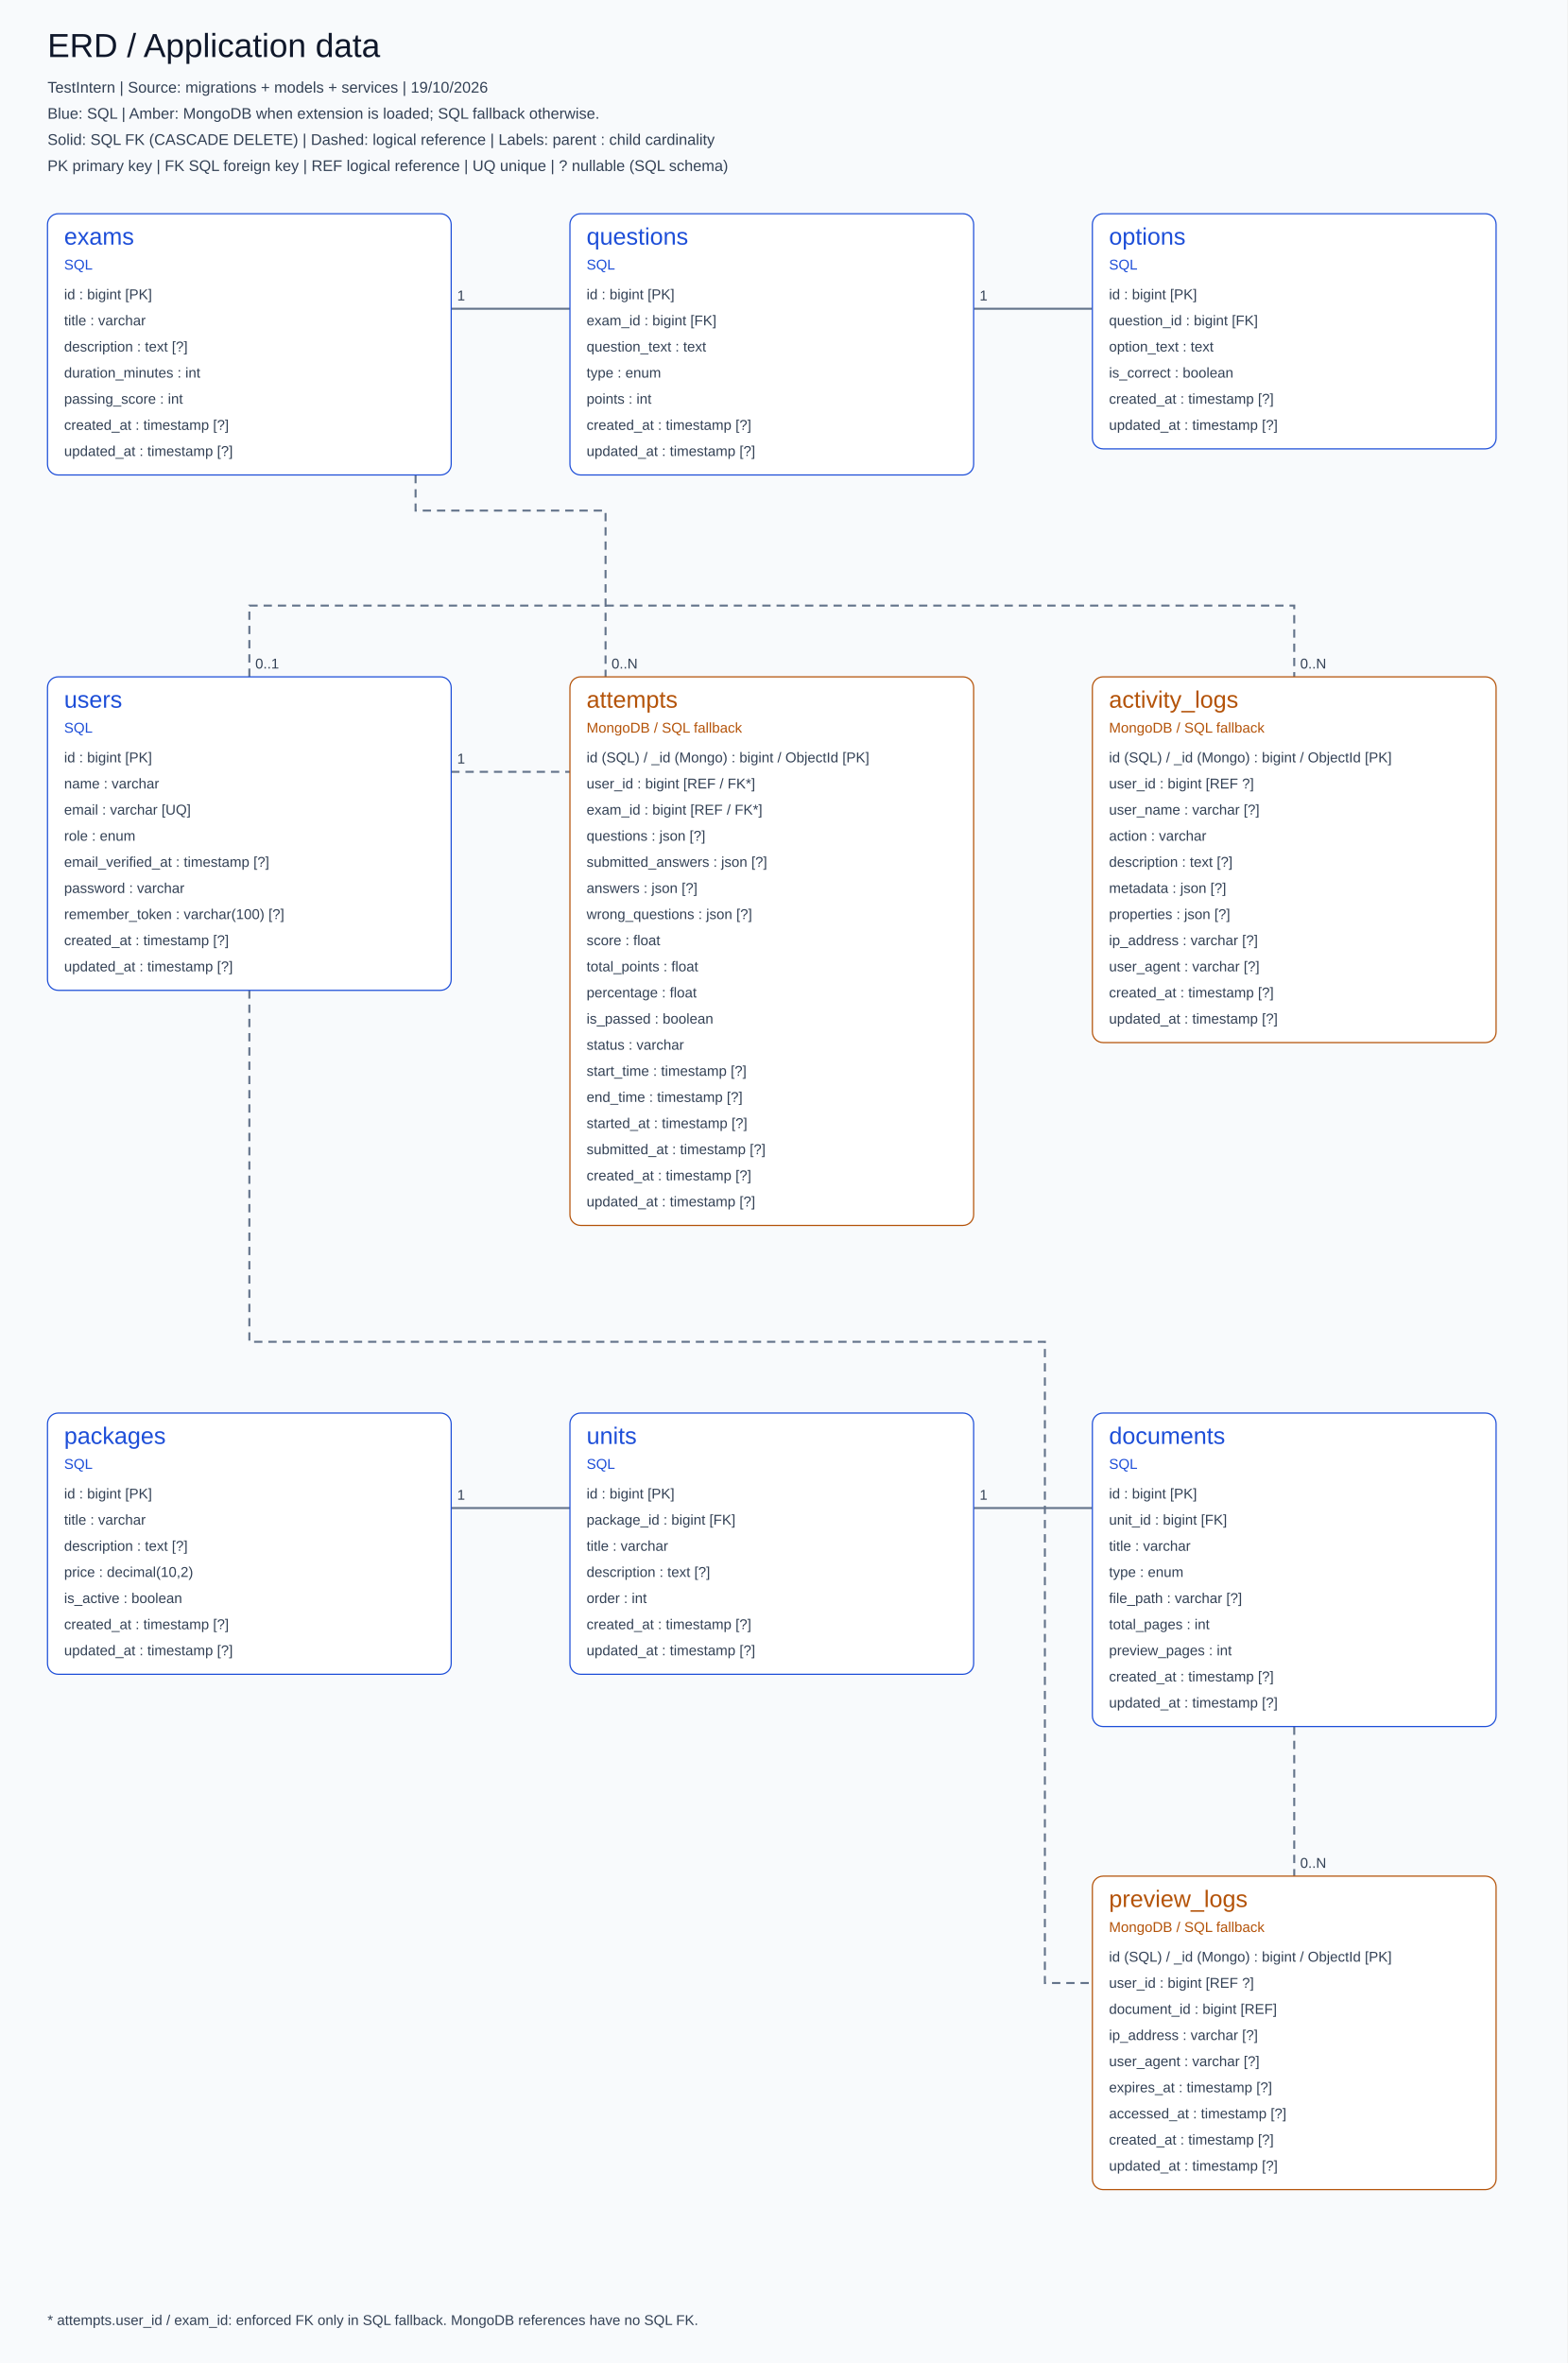
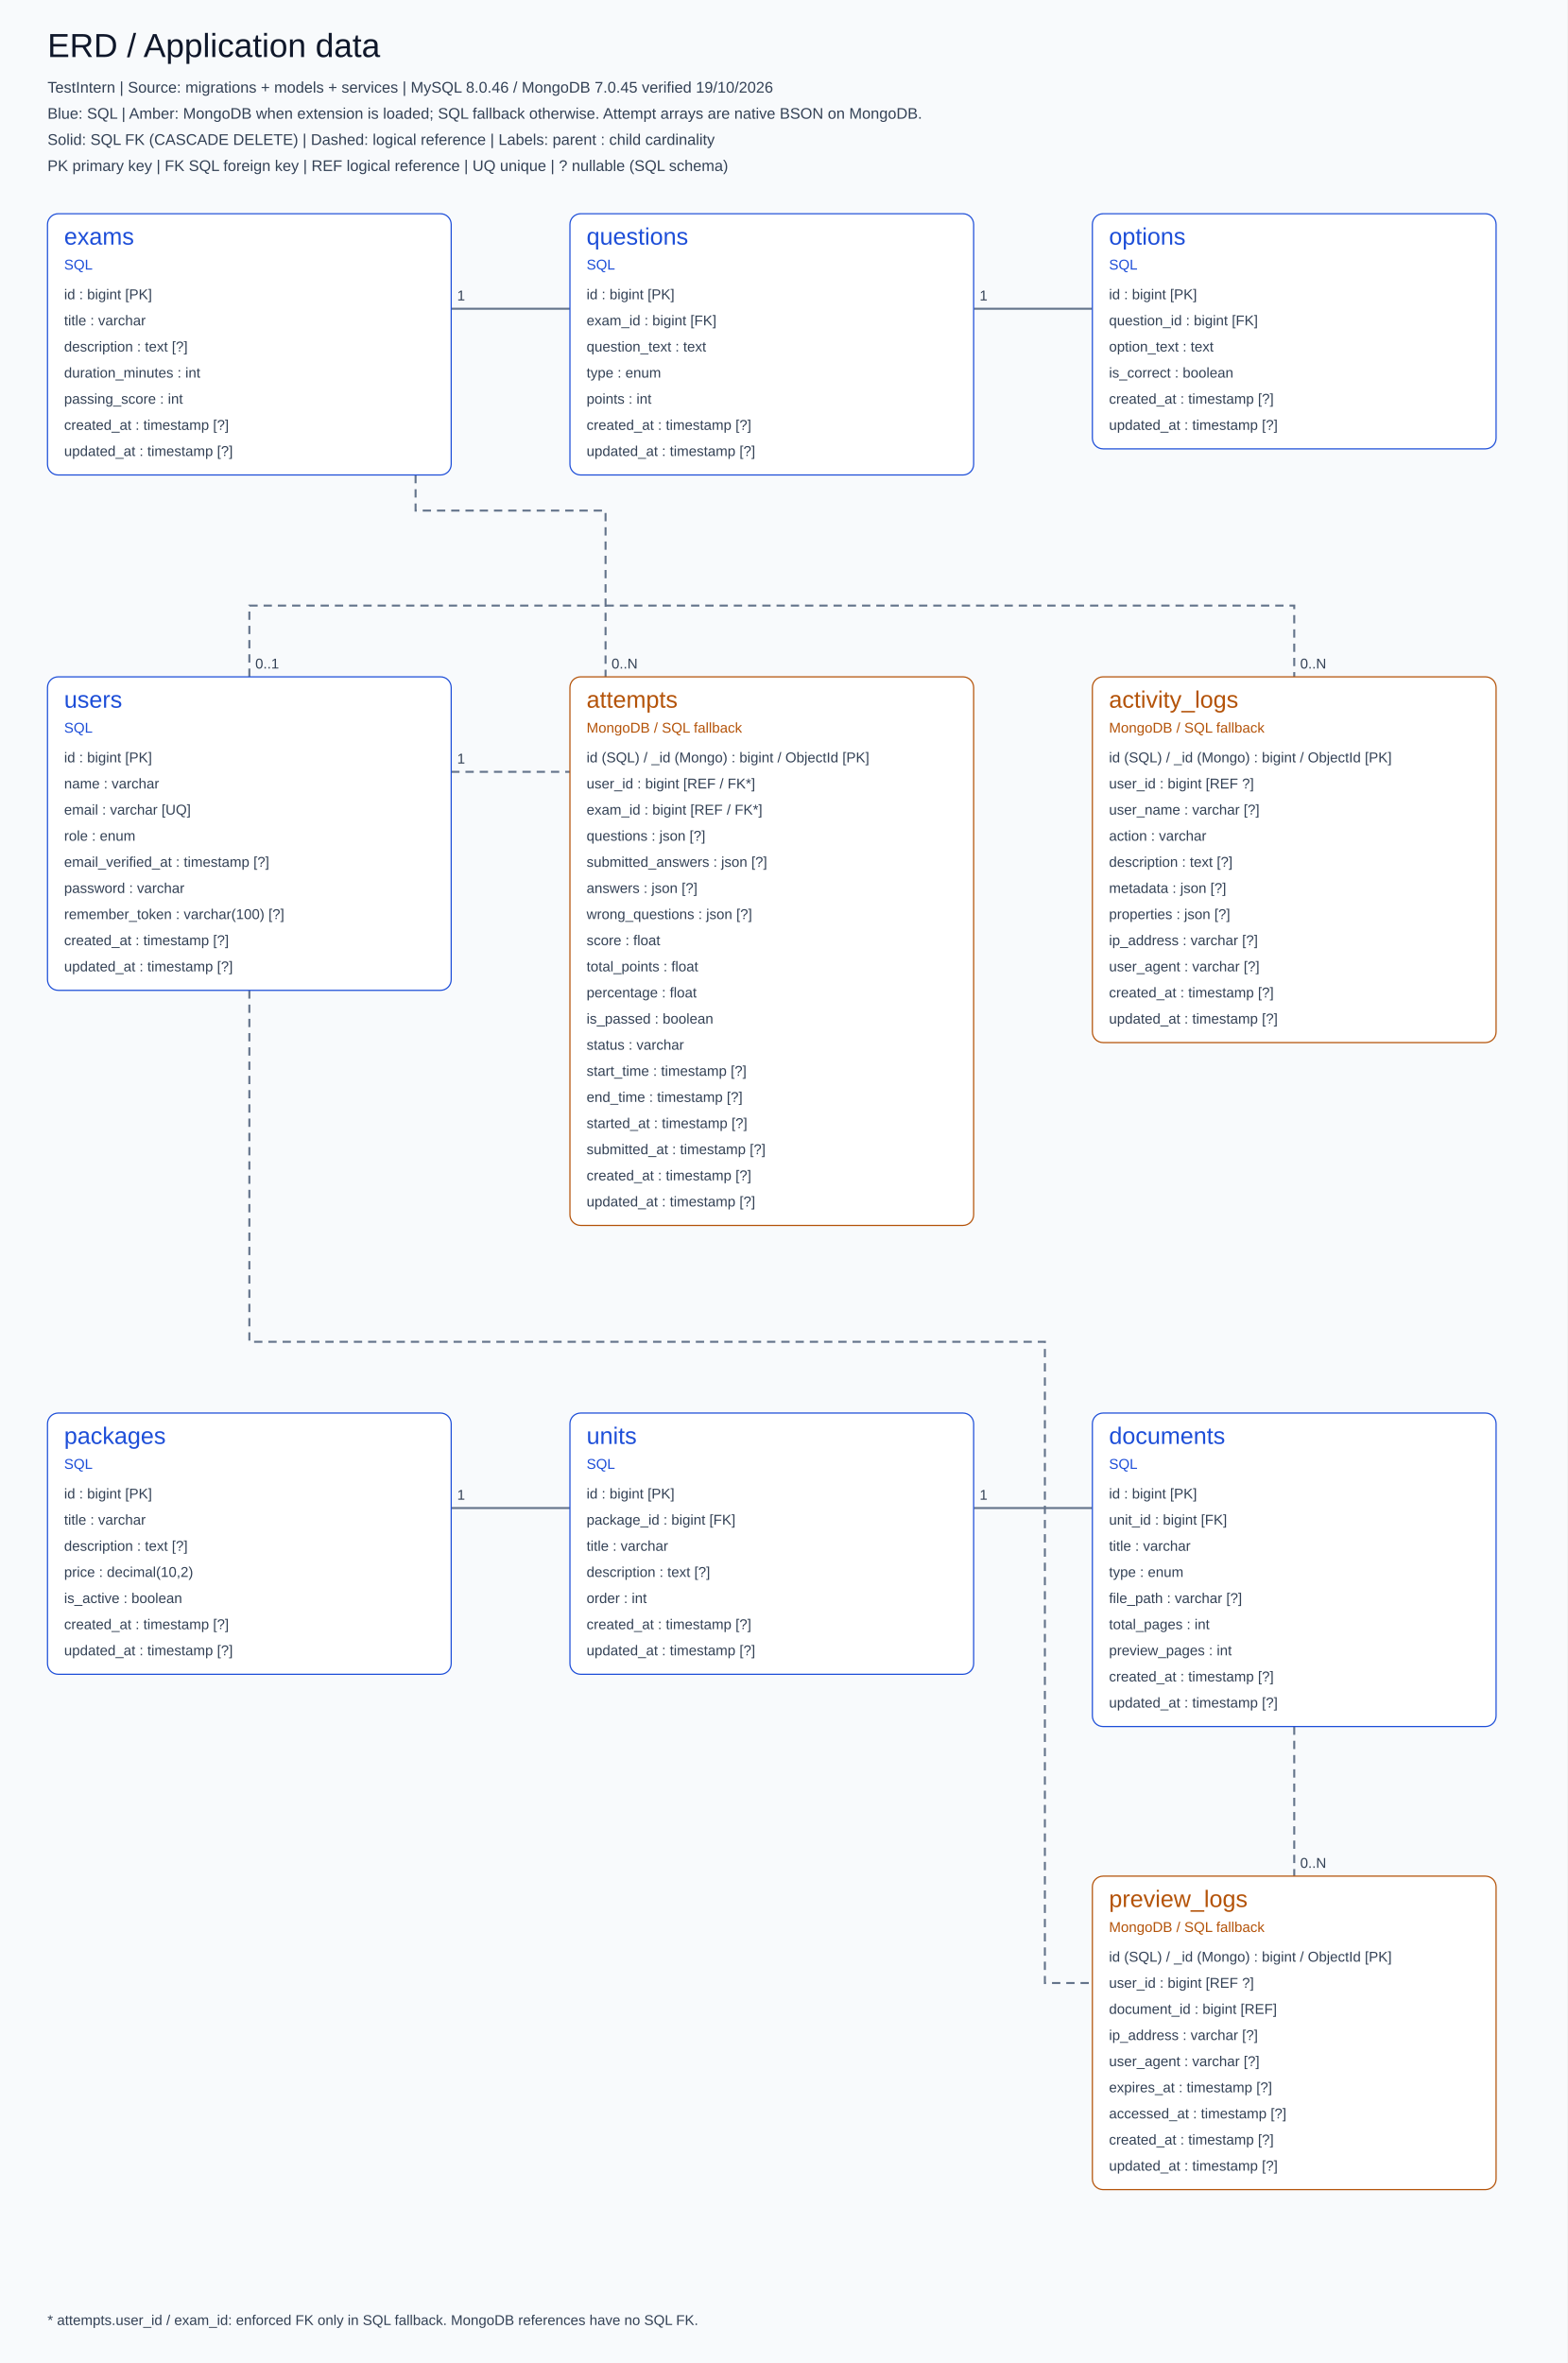
<svg xmlns="http://www.w3.org/2000/svg" width="1320" height="1990" viewBox="0 0 1320 1990">
  <rect width="100%" height="100%" fill="#f8fafc" />
  <text x="40" y="48" font-family="Segoe UI,Arial,sans-serif" font-size="28" fill="#0f172a">ERD / Application data</text>
-   <text x="40" y="78" font-family="Segoe UI,Arial,sans-serif" font-size="13" fill="#334155">TestIntern | Source: migrations + models + services | 19/10/2026</text>
-   <text x="40" y="100" font-family="Segoe UI,Arial,sans-serif" font-size="13" fill="#334155">Blue: SQL | Amber: MongoDB when extension is loaded; SQL fallback otherwise.</text>
+   <text x="40" y="78" font-family="Segoe UI,Arial,sans-serif" font-size="13" fill="#334155">TestIntern | Source: migrations + models + services | MySQL 8.0.46 / MongoDB 7.0.45 verified 19/10/2026</text>
+   <text x="40" y="100" font-family="Segoe UI,Arial,sans-serif" font-size="13" fill="#334155">Blue: SQL | Amber: MongoDB when extension is loaded; SQL fallback otherwise. Attempt arrays are native BSON on MongoDB.</text>
  <text x="40" y="122" font-family="Segoe UI,Arial,sans-serif" font-size="13" fill="#334155">Solid: SQL FK (CASCADE DELETE) | Dashed: logical reference | Labels: parent : child cardinality</text>
  <text x="40" y="144" font-family="Segoe UI,Arial,sans-serif" font-size="13" fill="#334155">PK primary key | FK SQL foreign key | REF logical reference | UQ unique | ? nullable (SQL schema)</text>
  <polyline points="380,260 480,260" fill="none" stroke="#64748b" stroke-width="1.7" />
  <text x="385" y="253" font-family="Segoe UI,Arial,sans-serif" font-size="12" fill="#334155">1</text>
  <text x="485" y="253" font-family="Segoe UI,Arial,sans-serif" font-size="12" fill="#334155">0..N</text>
  <polyline points="820,260 920,260" fill="none" stroke="#64748b" stroke-width="1.7" />
  <text x="825" y="253" font-family="Segoe UI,Arial,sans-serif" font-size="12" fill="#334155">1</text>
  <text x="925" y="253" font-family="Segoe UI,Arial,sans-serif" font-size="12" fill="#334155">0..N</text>
  <polyline points="380,650 480,650" fill="none" stroke="#64748b" stroke-width="1.7" stroke-dasharray="7 5" />
  <text x="385" y="643" font-family="Segoe UI,Arial,sans-serif" font-size="12" fill="#334155">1</text>
  <text x="485" y="643" font-family="Segoe UI,Arial,sans-serif" font-size="12" fill="#334155">0..N</text>
  <polyline points="350,400 350,430 510,430 510,570" fill="none" stroke="#64748b" stroke-width="1.7" stroke-dasharray="7 5" />
  <text x="355" y="393" font-family="Segoe UI,Arial,sans-serif" font-size="12" fill="#334155">1</text>
  <text x="515" y="563" font-family="Segoe UI,Arial,sans-serif" font-size="12" fill="#334155">0..N</text>
  <polyline points="210,570 210,510 1090,510 1090,570" fill="none" stroke="#64748b" stroke-width="1.7" stroke-dasharray="7 5" />
  <text x="215" y="563" font-family="Segoe UI,Arial,sans-serif" font-size="12" fill="#334155">0..1</text>
  <text x="1095" y="563" font-family="Segoe UI,Arial,sans-serif" font-size="12" fill="#334155">0..N</text>
  <polyline points="380,1270 480,1270" fill="none" stroke="#64748b" stroke-width="1.7" />
  <text x="385" y="1263" font-family="Segoe UI,Arial,sans-serif" font-size="12" fill="#334155">1</text>
  <text x="485" y="1263" font-family="Segoe UI,Arial,sans-serif" font-size="12" fill="#334155">0..N</text>
  <polyline points="820,1270 920,1270" fill="none" stroke="#64748b" stroke-width="1.7" />
  <text x="825" y="1263" font-family="Segoe UI,Arial,sans-serif" font-size="12" fill="#334155">1</text>
  <text x="925" y="1263" font-family="Segoe UI,Arial,sans-serif" font-size="12" fill="#334155">0..N</text>
  <polyline points="1090,1454 1090,1580" fill="none" stroke="#64748b" stroke-width="1.7" stroke-dasharray="7 5" />
  <text x="1095" y="1447" font-family="Segoe UI,Arial,sans-serif" font-size="12" fill="#334155">1</text>
  <text x="1095" y="1573" font-family="Segoe UI,Arial,sans-serif" font-size="12" fill="#334155">0..N</text>
  <polyline points="210,834 210,1130 880,1130 880,1670 920,1670" fill="none" stroke="#64748b" stroke-width="1.7" stroke-dasharray="7 5" />
  <text x="215" y="827" font-family="Segoe UI,Arial,sans-serif" font-size="12" fill="#334155">0..1</text>
  <text x="925" y="1663" font-family="Segoe UI,Arial,sans-serif" font-size="12" fill="#334155">0..N</text>
  <rect x="40" y="180" width="340" height="220" rx="9" fill="white" stroke="#1d4ed8" />
  <text x="54" y="206" font-family="Segoe UI,Arial,sans-serif" font-size="20" fill="#1d4ed8">exams</text>
  <text x="54" y="227" font-family="Segoe UI,Arial,sans-serif" font-size="12" fill="#1d4ed8">SQL</text>
  <text x="54" y="252" font-family="Segoe UI,Arial,sans-serif" font-size="12" fill="#334155">id  :  bigint  [PK]</text>
  <text x="54" y="274" font-family="Segoe UI,Arial,sans-serif" font-size="12" fill="#334155">title  :  varchar</text>
  <text x="54" y="296" font-family="Segoe UI,Arial,sans-serif" font-size="12" fill="#334155">description  :  text  [?]</text>
  <text x="54" y="318" font-family="Segoe UI,Arial,sans-serif" font-size="12" fill="#334155">duration_minutes  :  int</text>
  <text x="54" y="340" font-family="Segoe UI,Arial,sans-serif" font-size="12" fill="#334155">passing_score  :  int</text>
  <text x="54" y="362" font-family="Segoe UI,Arial,sans-serif" font-size="12" fill="#334155">created_at  :  timestamp  [?]</text>
  <text x="54" y="384" font-family="Segoe UI,Arial,sans-serif" font-size="12" fill="#334155">updated_at  :  timestamp  [?]</text>
  <rect x="480" y="180" width="340" height="220" rx="9" fill="white" stroke="#1d4ed8" />
  <text x="494" y="206" font-family="Segoe UI,Arial,sans-serif" font-size="20" fill="#1d4ed8">questions</text>
  <text x="494" y="227" font-family="Segoe UI,Arial,sans-serif" font-size="12" fill="#1d4ed8">SQL</text>
  <text x="494" y="252" font-family="Segoe UI,Arial,sans-serif" font-size="12" fill="#334155">id  :  bigint  [PK]</text>
  <text x="494" y="274" font-family="Segoe UI,Arial,sans-serif" font-size="12" fill="#334155">exam_id  :  bigint  [FK]</text>
  <text x="494" y="296" font-family="Segoe UI,Arial,sans-serif" font-size="12" fill="#334155">question_text  :  text</text>
  <text x="494" y="318" font-family="Segoe UI,Arial,sans-serif" font-size="12" fill="#334155">type  :  enum</text>
  <text x="494" y="340" font-family="Segoe UI,Arial,sans-serif" font-size="12" fill="#334155">points  :  int</text>
  <text x="494" y="362" font-family="Segoe UI,Arial,sans-serif" font-size="12" fill="#334155">created_at  :  timestamp  [?]</text>
  <text x="494" y="384" font-family="Segoe UI,Arial,sans-serif" font-size="12" fill="#334155">updated_at  :  timestamp  [?]</text>
  <rect x="920" y="180" width="340" height="198" rx="9" fill="white" stroke="#1d4ed8" />
  <text x="934" y="206" font-family="Segoe UI,Arial,sans-serif" font-size="20" fill="#1d4ed8">options</text>
  <text x="934" y="227" font-family="Segoe UI,Arial,sans-serif" font-size="12" fill="#1d4ed8">SQL</text>
  <text x="934" y="252" font-family="Segoe UI,Arial,sans-serif" font-size="12" fill="#334155">id  :  bigint  [PK]</text>
  <text x="934" y="274" font-family="Segoe UI,Arial,sans-serif" font-size="12" fill="#334155">question_id  :  bigint  [FK]</text>
  <text x="934" y="296" font-family="Segoe UI,Arial,sans-serif" font-size="12" fill="#334155">option_text  :  text</text>
  <text x="934" y="318" font-family="Segoe UI,Arial,sans-serif" font-size="12" fill="#334155">is_correct  :  boolean</text>
  <text x="934" y="340" font-family="Segoe UI,Arial,sans-serif" font-size="12" fill="#334155">created_at  :  timestamp  [?]</text>
  <text x="934" y="362" font-family="Segoe UI,Arial,sans-serif" font-size="12" fill="#334155">updated_at  :  timestamp  [?]</text>
  <rect x="40" y="570" width="340" height="264" rx="9" fill="white" stroke="#1d4ed8" />
  <text x="54" y="596" font-family="Segoe UI,Arial,sans-serif" font-size="20" fill="#1d4ed8">users</text>
  <text x="54" y="617" font-family="Segoe UI,Arial,sans-serif" font-size="12" fill="#1d4ed8">SQL</text>
  <text x="54" y="642" font-family="Segoe UI,Arial,sans-serif" font-size="12" fill="#334155">id  :  bigint  [PK]</text>
  <text x="54" y="664" font-family="Segoe UI,Arial,sans-serif" font-size="12" fill="#334155">name  :  varchar</text>
  <text x="54" y="686" font-family="Segoe UI,Arial,sans-serif" font-size="12" fill="#334155">email  :  varchar  [UQ]</text>
  <text x="54" y="708" font-family="Segoe UI,Arial,sans-serif" font-size="12" fill="#334155">role  :  enum</text>
  <text x="54" y="730" font-family="Segoe UI,Arial,sans-serif" font-size="12" fill="#334155">email_verified_at  :  timestamp  [?]</text>
  <text x="54" y="752" font-family="Segoe UI,Arial,sans-serif" font-size="12" fill="#334155">password  :  varchar</text>
  <text x="54" y="774" font-family="Segoe UI,Arial,sans-serif" font-size="12" fill="#334155">remember_token  :  varchar(100)  [?]</text>
  <text x="54" y="796" font-family="Segoe UI,Arial,sans-serif" font-size="12" fill="#334155">created_at  :  timestamp  [?]</text>
  <text x="54" y="818" font-family="Segoe UI,Arial,sans-serif" font-size="12" fill="#334155">updated_at  :  timestamp  [?]</text>
  <rect x="480" y="570" width="340" height="462" rx="9" fill="white" stroke="#b45309" />
  <text x="494" y="596" font-family="Segoe UI,Arial,sans-serif" font-size="20" fill="#b45309">attempts</text>
  <text x="494" y="617" font-family="Segoe UI,Arial,sans-serif" font-size="12" fill="#b45309">MongoDB / SQL fallback</text>
  <text x="494" y="642" font-family="Segoe UI,Arial,sans-serif" font-size="12" fill="#334155">id (SQL) / _id (Mongo)  :  bigint / ObjectId  [PK]</text>
  <text x="494" y="664" font-family="Segoe UI,Arial,sans-serif" font-size="12" fill="#334155">user_id  :  bigint  [REF / FK*]</text>
  <text x="494" y="686" font-family="Segoe UI,Arial,sans-serif" font-size="12" fill="#334155">exam_id  :  bigint  [REF / FK*]</text>
  <text x="494" y="708" font-family="Segoe UI,Arial,sans-serif" font-size="12" fill="#334155">questions  :  json  [?]</text>
  <text x="494" y="730" font-family="Segoe UI,Arial,sans-serif" font-size="12" fill="#334155">submitted_answers  :  json  [?]</text>
  <text x="494" y="752" font-family="Segoe UI,Arial,sans-serif" font-size="12" fill="#334155">answers  :  json  [?]</text>
  <text x="494" y="774" font-family="Segoe UI,Arial,sans-serif" font-size="12" fill="#334155">wrong_questions  :  json  [?]</text>
  <text x="494" y="796" font-family="Segoe UI,Arial,sans-serif" font-size="12" fill="#334155">score  :  float</text>
  <text x="494" y="818" font-family="Segoe UI,Arial,sans-serif" font-size="12" fill="#334155">total_points  :  float</text>
  <text x="494" y="840" font-family="Segoe UI,Arial,sans-serif" font-size="12" fill="#334155">percentage  :  float</text>
  <text x="494" y="862" font-family="Segoe UI,Arial,sans-serif" font-size="12" fill="#334155">is_passed  :  boolean</text>
  <text x="494" y="884" font-family="Segoe UI,Arial,sans-serif" font-size="12" fill="#334155">status  :  varchar</text>
  <text x="494" y="906" font-family="Segoe UI,Arial,sans-serif" font-size="12" fill="#334155">start_time  :  timestamp  [?]</text>
  <text x="494" y="928" font-family="Segoe UI,Arial,sans-serif" font-size="12" fill="#334155">end_time  :  timestamp  [?]</text>
  <text x="494" y="950" font-family="Segoe UI,Arial,sans-serif" font-size="12" fill="#334155">started_at  :  timestamp  [?]</text>
  <text x="494" y="972" font-family="Segoe UI,Arial,sans-serif" font-size="12" fill="#334155">submitted_at  :  timestamp  [?]</text>
  <text x="494" y="994" font-family="Segoe UI,Arial,sans-serif" font-size="12" fill="#334155">created_at  :  timestamp  [?]</text>
  <text x="494" y="1016" font-family="Segoe UI,Arial,sans-serif" font-size="12" fill="#334155">updated_at  :  timestamp  [?]</text>
  <rect x="920" y="570" width="340" height="308" rx="9" fill="white" stroke="#b45309" />
  <text x="934" y="596" font-family="Segoe UI,Arial,sans-serif" font-size="20" fill="#b45309">activity_logs</text>
  <text x="934" y="617" font-family="Segoe UI,Arial,sans-serif" font-size="12" fill="#b45309">MongoDB / SQL fallback</text>
  <text x="934" y="642" font-family="Segoe UI,Arial,sans-serif" font-size="12" fill="#334155">id (SQL) / _id (Mongo)  :  bigint / ObjectId  [PK]</text>
  <text x="934" y="664" font-family="Segoe UI,Arial,sans-serif" font-size="12" fill="#334155">user_id  :  bigint  [REF  ?]</text>
  <text x="934" y="686" font-family="Segoe UI,Arial,sans-serif" font-size="12" fill="#334155">user_name  :  varchar  [?]</text>
  <text x="934" y="708" font-family="Segoe UI,Arial,sans-serif" font-size="12" fill="#334155">action  :  varchar</text>
  <text x="934" y="730" font-family="Segoe UI,Arial,sans-serif" font-size="12" fill="#334155">description  :  text  [?]</text>
  <text x="934" y="752" font-family="Segoe UI,Arial,sans-serif" font-size="12" fill="#334155">metadata  :  json  [?]</text>
  <text x="934" y="774" font-family="Segoe UI,Arial,sans-serif" font-size="12" fill="#334155">properties  :  json  [?]</text>
  <text x="934" y="796" font-family="Segoe UI,Arial,sans-serif" font-size="12" fill="#334155">ip_address  :  varchar  [?]</text>
  <text x="934" y="818" font-family="Segoe UI,Arial,sans-serif" font-size="12" fill="#334155">user_agent  :  varchar  [?]</text>
  <text x="934" y="840" font-family="Segoe UI,Arial,sans-serif" font-size="12" fill="#334155">created_at  :  timestamp  [?]</text>
  <text x="934" y="862" font-family="Segoe UI,Arial,sans-serif" font-size="12" fill="#334155">updated_at  :  timestamp  [?]</text>
  <rect x="40" y="1190" width="340" height="220" rx="9" fill="white" stroke="#1d4ed8" />
  <text x="54" y="1216" font-family="Segoe UI,Arial,sans-serif" font-size="20" fill="#1d4ed8">packages</text>
  <text x="54" y="1237" font-family="Segoe UI,Arial,sans-serif" font-size="12" fill="#1d4ed8">SQL</text>
  <text x="54" y="1262" font-family="Segoe UI,Arial,sans-serif" font-size="12" fill="#334155">id  :  bigint  [PK]</text>
  <text x="54" y="1284" font-family="Segoe UI,Arial,sans-serif" font-size="12" fill="#334155">title  :  varchar</text>
  <text x="54" y="1306" font-family="Segoe UI,Arial,sans-serif" font-size="12" fill="#334155">description  :  text  [?]</text>
  <text x="54" y="1328" font-family="Segoe UI,Arial,sans-serif" font-size="12" fill="#334155">price  :  decimal(10,2)</text>
  <text x="54" y="1350" font-family="Segoe UI,Arial,sans-serif" font-size="12" fill="#334155">is_active  :  boolean</text>
  <text x="54" y="1372" font-family="Segoe UI,Arial,sans-serif" font-size="12" fill="#334155">created_at  :  timestamp  [?]</text>
  <text x="54" y="1394" font-family="Segoe UI,Arial,sans-serif" font-size="12" fill="#334155">updated_at  :  timestamp  [?]</text>
  <rect x="480" y="1190" width="340" height="220" rx="9" fill="white" stroke="#1d4ed8" />
  <text x="494" y="1216" font-family="Segoe UI,Arial,sans-serif" font-size="20" fill="#1d4ed8">units</text>
  <text x="494" y="1237" font-family="Segoe UI,Arial,sans-serif" font-size="12" fill="#1d4ed8">SQL</text>
  <text x="494" y="1262" font-family="Segoe UI,Arial,sans-serif" font-size="12" fill="#334155">id  :  bigint  [PK]</text>
  <text x="494" y="1284" font-family="Segoe UI,Arial,sans-serif" font-size="12" fill="#334155">package_id  :  bigint  [FK]</text>
  <text x="494" y="1306" font-family="Segoe UI,Arial,sans-serif" font-size="12" fill="#334155">title  :  varchar</text>
  <text x="494" y="1328" font-family="Segoe UI,Arial,sans-serif" font-size="12" fill="#334155">description  :  text  [?]</text>
  <text x="494" y="1350" font-family="Segoe UI,Arial,sans-serif" font-size="12" fill="#334155">order  :  int</text>
  <text x="494" y="1372" font-family="Segoe UI,Arial,sans-serif" font-size="12" fill="#334155">created_at  :  timestamp  [?]</text>
  <text x="494" y="1394" font-family="Segoe UI,Arial,sans-serif" font-size="12" fill="#334155">updated_at  :  timestamp  [?]</text>
  <rect x="920" y="1190" width="340" height="264" rx="9" fill="white" stroke="#1d4ed8" />
  <text x="934" y="1216" font-family="Segoe UI,Arial,sans-serif" font-size="20" fill="#1d4ed8">documents</text>
  <text x="934" y="1237" font-family="Segoe UI,Arial,sans-serif" font-size="12" fill="#1d4ed8">SQL</text>
  <text x="934" y="1262" font-family="Segoe UI,Arial,sans-serif" font-size="12" fill="#334155">id  :  bigint  [PK]</text>
  <text x="934" y="1284" font-family="Segoe UI,Arial,sans-serif" font-size="12" fill="#334155">unit_id  :  bigint  [FK]</text>
  <text x="934" y="1306" font-family="Segoe UI,Arial,sans-serif" font-size="12" fill="#334155">title  :  varchar</text>
  <text x="934" y="1328" font-family="Segoe UI,Arial,sans-serif" font-size="12" fill="#334155">type  :  enum</text>
  <text x="934" y="1350" font-family="Segoe UI,Arial,sans-serif" font-size="12" fill="#334155">file_path  :  varchar  [?]</text>
  <text x="934" y="1372" font-family="Segoe UI,Arial,sans-serif" font-size="12" fill="#334155">total_pages  :  int</text>
  <text x="934" y="1394" font-family="Segoe UI,Arial,sans-serif" font-size="12" fill="#334155">preview_pages  :  int</text>
  <text x="934" y="1416" font-family="Segoe UI,Arial,sans-serif" font-size="12" fill="#334155">created_at  :  timestamp  [?]</text>
  <text x="934" y="1438" font-family="Segoe UI,Arial,sans-serif" font-size="12" fill="#334155">updated_at  :  timestamp  [?]</text>
  <rect x="920" y="1580" width="340" height="264" rx="9" fill="white" stroke="#b45309" />
  <text x="934" y="1606" font-family="Segoe UI,Arial,sans-serif" font-size="20" fill="#b45309">preview_logs</text>
  <text x="934" y="1627" font-family="Segoe UI,Arial,sans-serif" font-size="12" fill="#b45309">MongoDB / SQL fallback</text>
  <text x="934" y="1652" font-family="Segoe UI,Arial,sans-serif" font-size="12" fill="#334155">id (SQL) / _id (Mongo)  :  bigint / ObjectId  [PK]</text>
  <text x="934" y="1674" font-family="Segoe UI,Arial,sans-serif" font-size="12" fill="#334155">user_id  :  bigint  [REF  ?]</text>
  <text x="934" y="1696" font-family="Segoe UI,Arial,sans-serif" font-size="12" fill="#334155">document_id  :  bigint  [REF]</text>
  <text x="934" y="1718" font-family="Segoe UI,Arial,sans-serif" font-size="12" fill="#334155">ip_address  :  varchar  [?]</text>
  <text x="934" y="1740" font-family="Segoe UI,Arial,sans-serif" font-size="12" fill="#334155">user_agent  :  varchar  [?]</text>
  <text x="934" y="1762" font-family="Segoe UI,Arial,sans-serif" font-size="12" fill="#334155">expires_at  :  timestamp  [?]</text>
  <text x="934" y="1784" font-family="Segoe UI,Arial,sans-serif" font-size="12" fill="#334155">accessed_at  :  timestamp  [?]</text>
  <text x="934" y="1806" font-family="Segoe UI,Arial,sans-serif" font-size="12" fill="#334155">created_at  :  timestamp  [?]</text>
  <text x="934" y="1828" font-family="Segoe UI,Arial,sans-serif" font-size="12" fill="#334155">updated_at  :  timestamp  [?]</text>
  <text x="40" y="1958" font-family="Segoe UI,Arial,sans-serif" font-size="12" fill="#334155">* attempts.user_id / exam_id: enforced FK only in SQL fallback. MongoDB references have no SQL FK.</text>
</svg>
